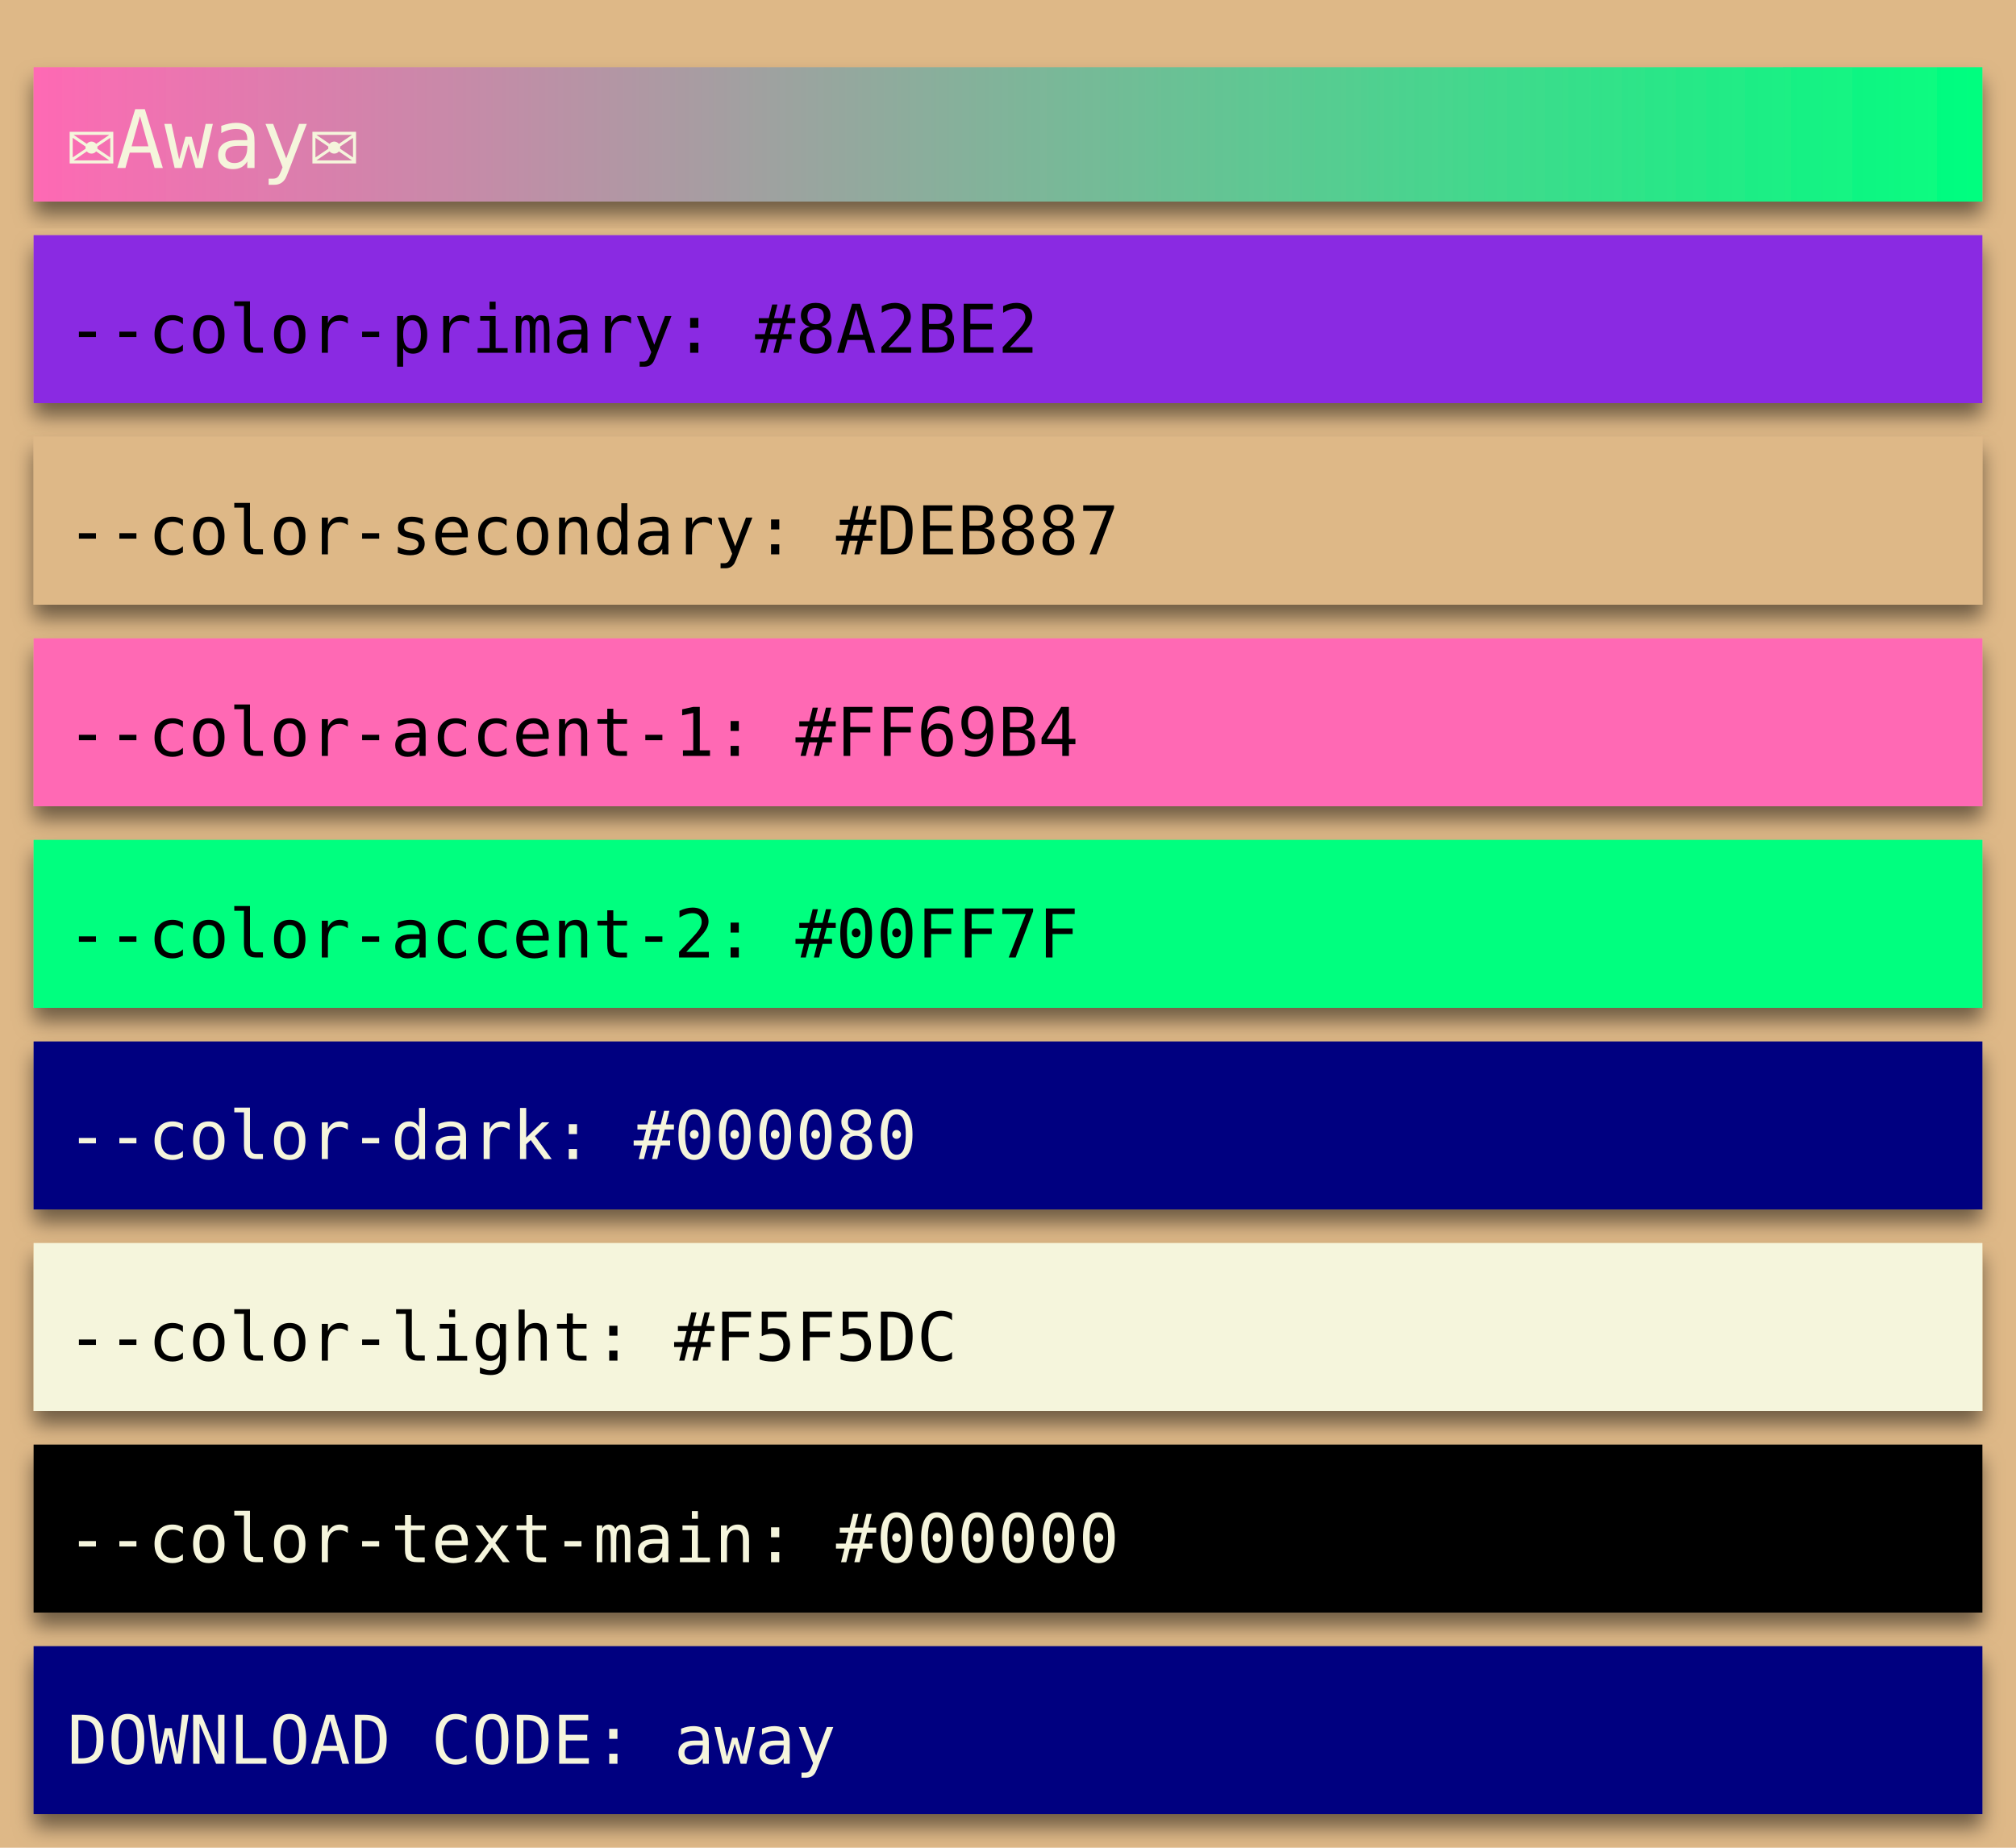
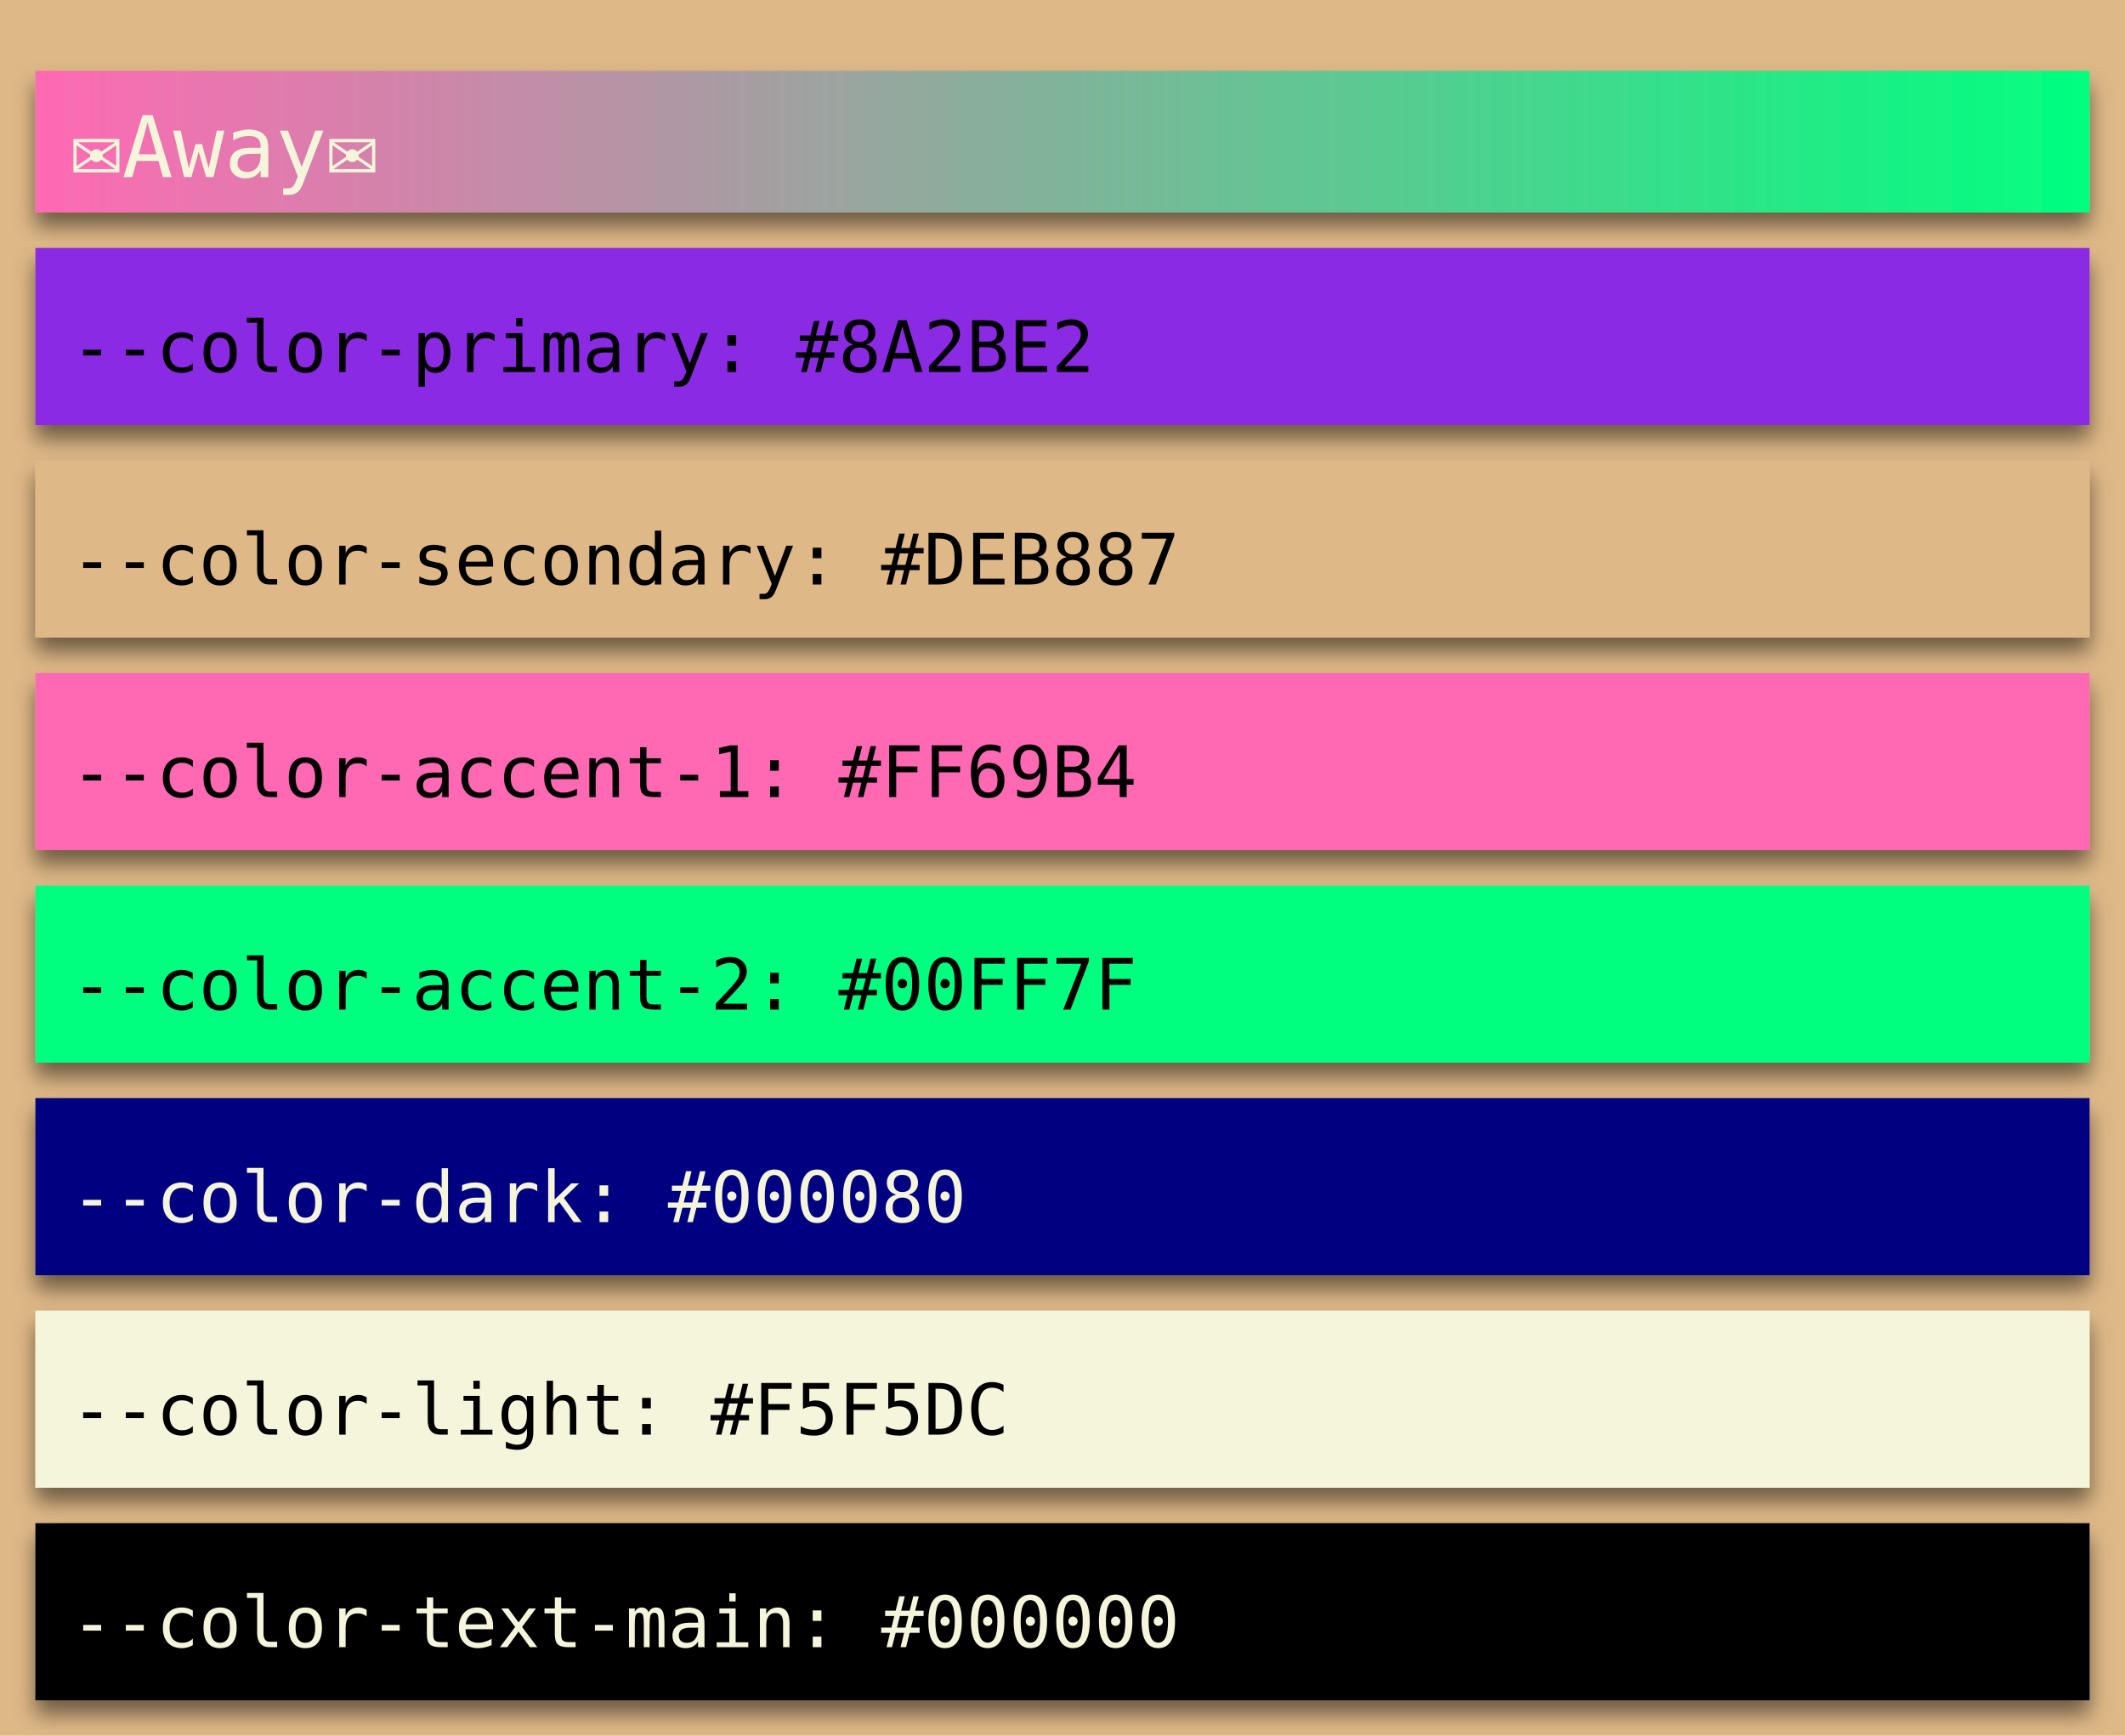
- <svg xmlns="http://www.w3.org/2000/svg" width="600" height="550">
-   <rect x="0" y="0" width="600" height="550" fill="#DEB887" />
+ <svg xmlns="http://www.w3.org/2000/svg" width="600" height="490">
+   <rect x="0" y="0" width="600" height="490" fill="#DEB887" />
  <defs>
    <linearGradient id="displayNameGradient" x1="0%" y1="0%" x2="100%" y2="0%">
      <stop offset="0%" style="stop-color:#FF69B4;stop-opacity:1" />
      <stop offset="100%" style="stop-color:#00FF7F;stop-opacity:1" />
    </linearGradient>
    <filter id="shadow" x="-20%" y="-20%" width="140%" height="140%">
      <feGaussianBlur in="SourceAlpha" stdDeviation="3" />
      <feOffset dx="0" dy="4" result="offsetblur" />
      <feComponentTransfer>
        <feFuncA type="linear" slope="0.5" />
      </feComponentTransfer>
      <feMerge>
        <feMergeNode />
        <feMergeNode in="SourceGraphic" />
      </feMerge>
    </filter>
  </defs>
  <rect x="10" y="20" width="580" height="40" fill="url(#displayNameGradient)" filter="url(#shadow)" />
  <text x="20" y="50" fill="#F5F5DC" font-size="24" font-family="monospace">✉Away✉</text>
  <rect x="10" y="70" width="580" height="50" fill="#8A2BE2" filter="url(#shadow)" />
  <text x="20" y="105" fill="#000000" font-size="20" font-family="monospace">--color-primary: #8A2BE2</text>
  <rect x="10" y="130" width="580" height="50" fill="#DEB887" filter="url(#shadow)" />
  <text x="20" y="165" fill="#000000" font-size="20" font-family="monospace">--color-secondary: #DEB887</text>
  <rect x="10" y="190" width="580" height="50" fill="#FF69B4" filter="url(#shadow)" />
  <text x="20" y="225" fill="#000000" font-size="20" font-family="monospace">--color-accent-1: #FF69B4</text>
  <rect x="10" y="250" width="580" height="50" fill="#00FF7F" filter="url(#shadow)" />
  <text x="20" y="285" fill="#000000" font-size="20" font-family="monospace">--color-accent-2: #00FF7F</text>
  <rect x="10" y="310" width="580" height="50" fill="#000080" filter="url(#shadow)" />
  <text x="20" y="345" fill="#F5F5DC" font-size="20" font-family="monospace">--color-dark: #000080</text>
  <rect x="10" y="370" width="580" height="50" fill="#F5F5DC" filter="url(#shadow)" />
  <text x="20" y="405" fill="#000000" font-size="20" font-family="monospace">--color-light: #F5F5DC</text>
  <rect x="10" y="430" width="580" height="50" fill="#000000" filter="url(#shadow)" />
  <text x="20" y="465" fill="#F5F5DC" font-size="20" font-family="monospace">--color-text-main: #000000</text>
-   <rect x="10" y="490" width="580" height="50" fill="#000080" filter="url(#shadow)" />
-   <text x="20" y="525" fill="#F5F5DC" font-size="20" font-family="monospace">DOWNLOAD CODE: away</text>
</svg>
